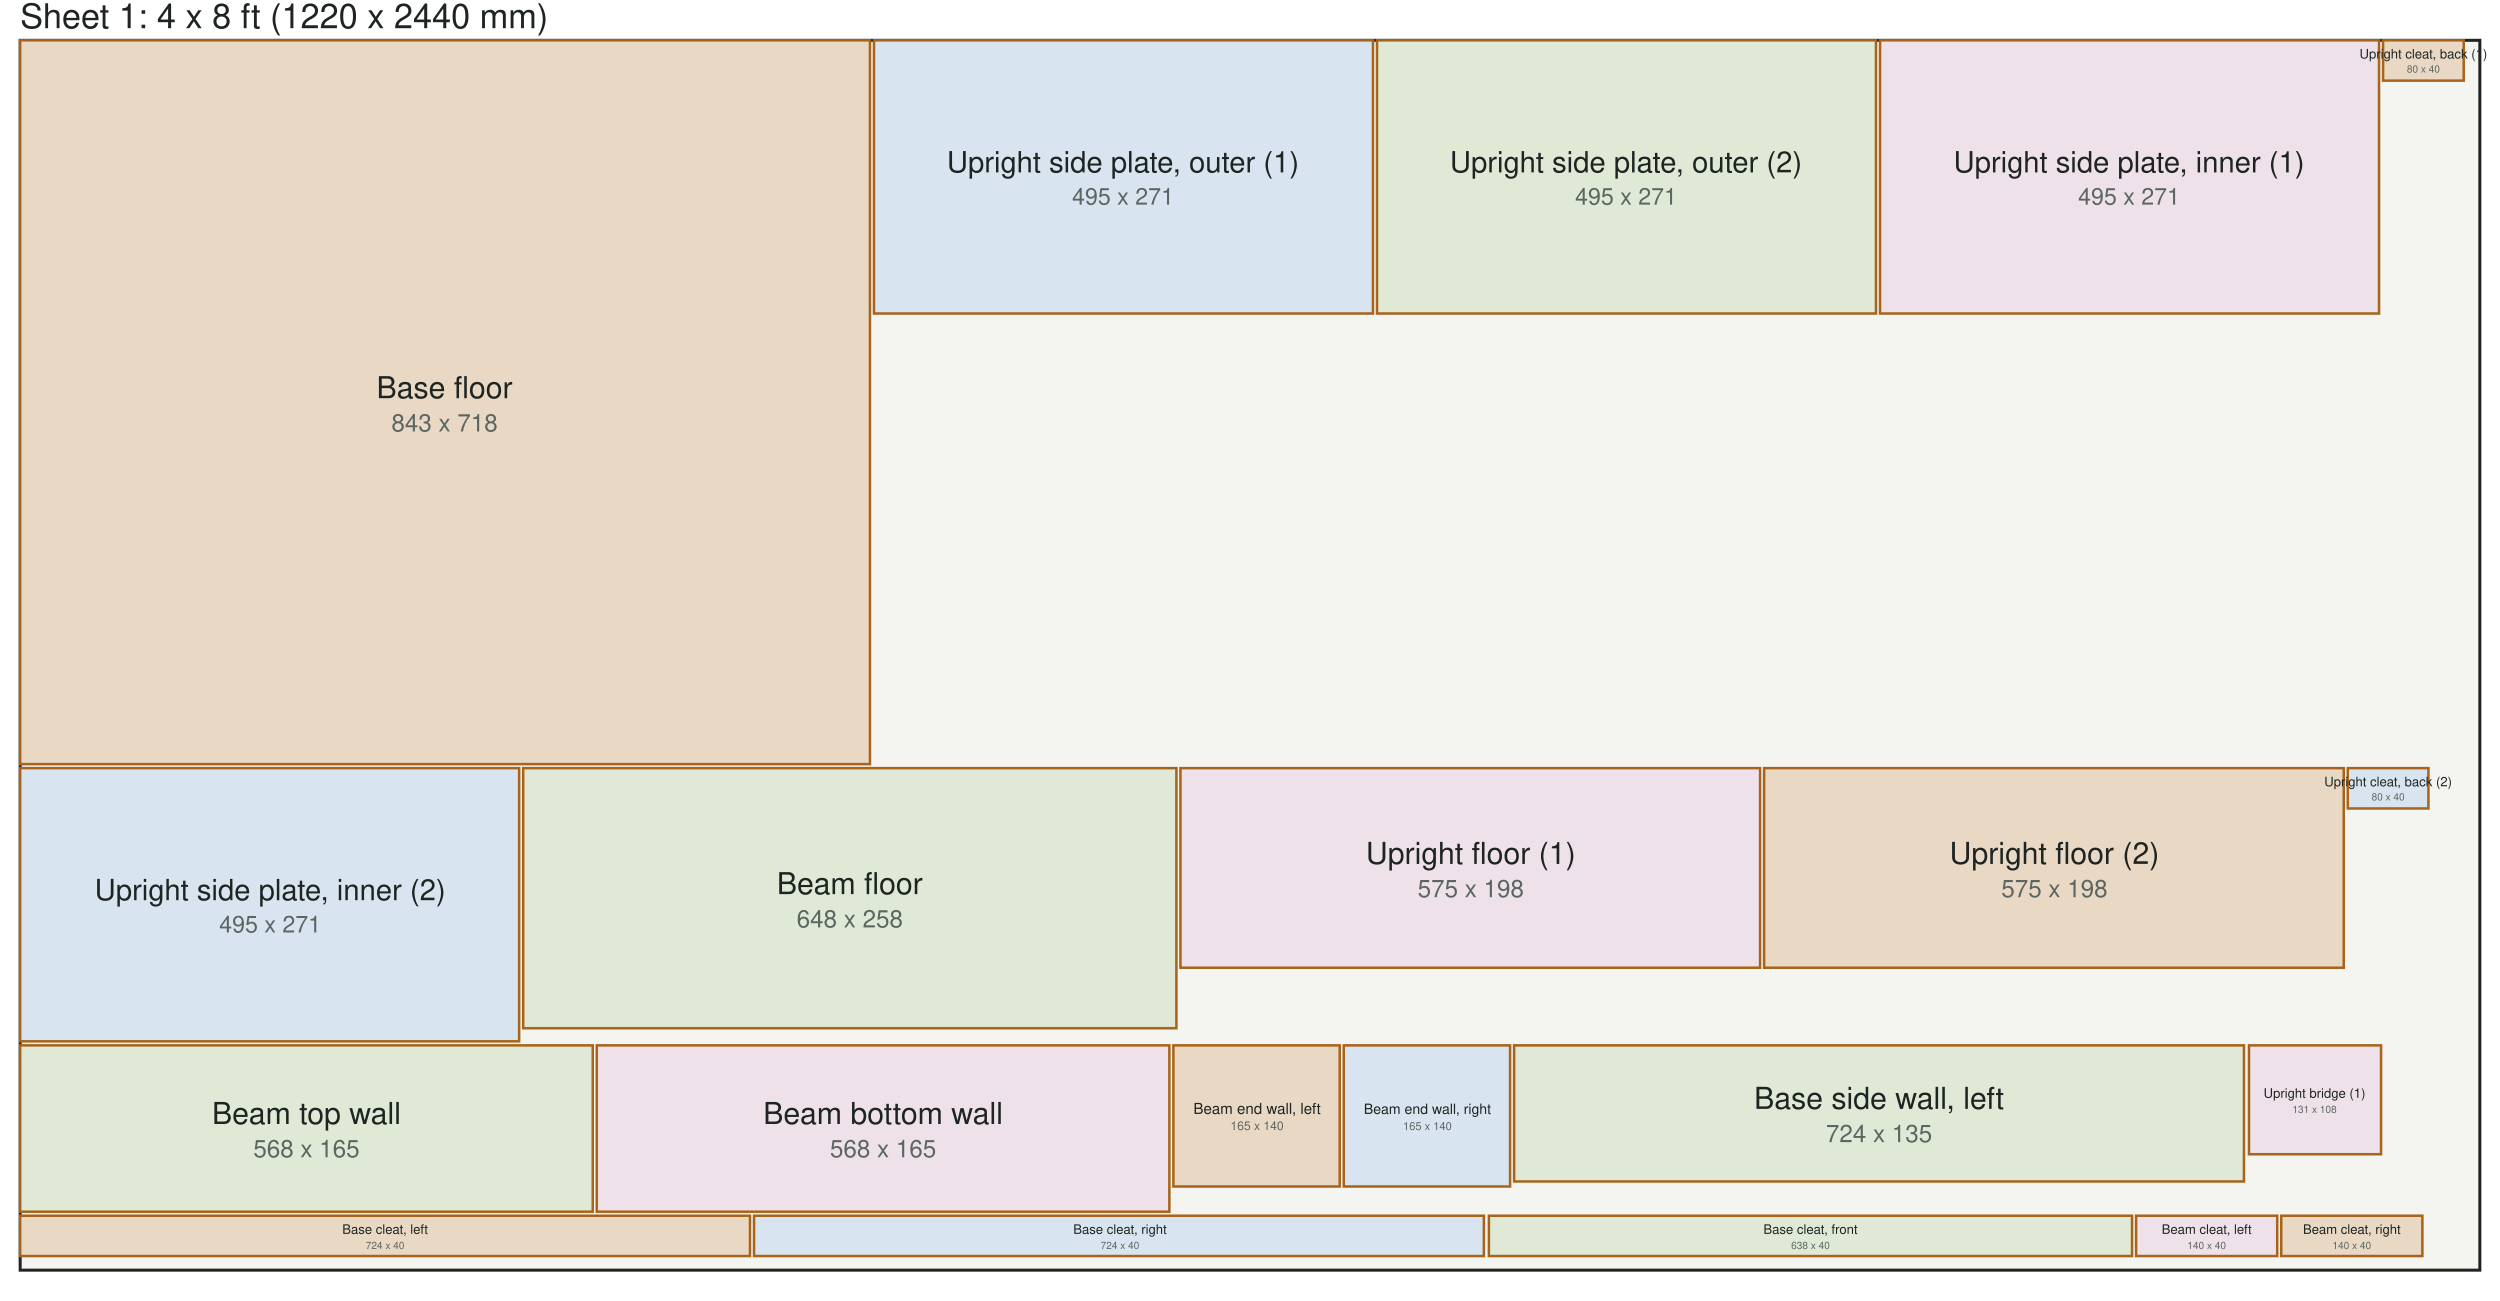
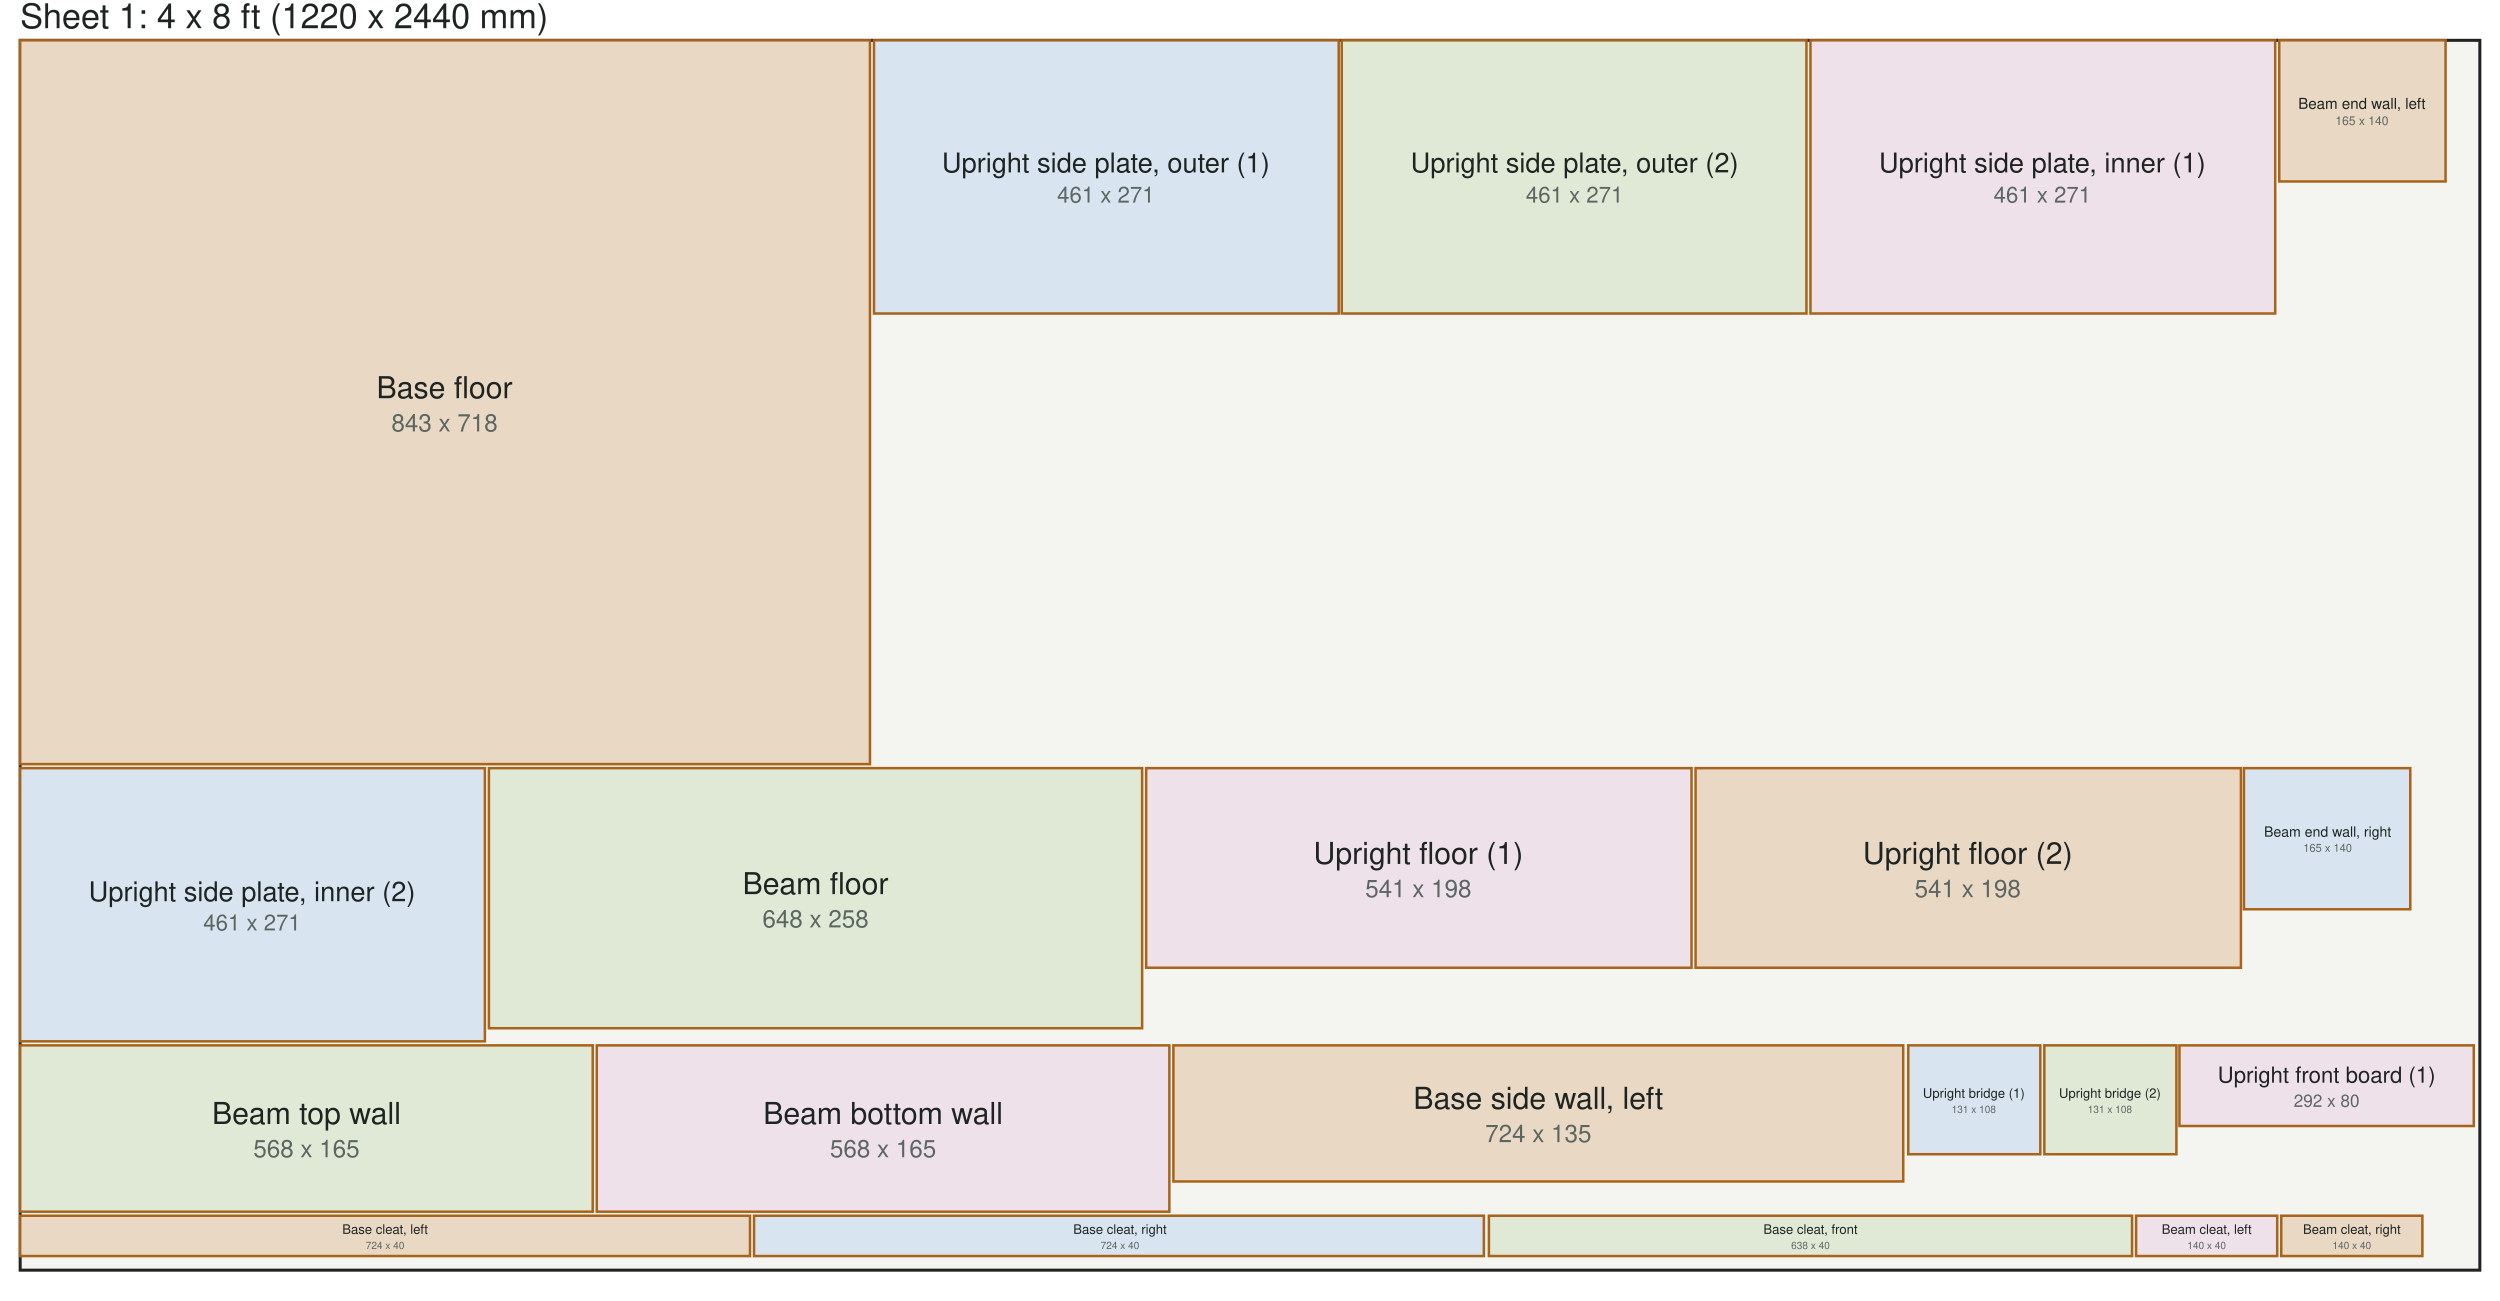
<svg xmlns="http://www.w3.org/2000/svg" viewBox="-20 -40 2480 1290" font-family="Helvetica, Arial, sans-serif">
  <text x="0" y="-12" font-size="34" fill="#1d2422">Sheet 1: 4 x 8 ft (1220 x 2440 mm)</text>
  <rect x="0" y="0" width="2440.0" height="1220.0" fill="#f4f4f1" stroke="#222" stroke-width="3" />
  <rect x="0" y="0" width="843" height="718" fill="#e9d8c4" stroke="#a8641a" stroke-width="2.5" />
  <text x="421" y="355" font-size="30" text-anchor="middle" fill="#1d2422">Base floor</text>
  <text x="421" y="388" font-size="24" text-anchor="middle" fill="#5b6662">843 x 718</text>
-   <rect x="847" y="0" width="495" height="271" fill="#d8e4ef" stroke="#a8641a" stroke-width="2.5" />
-   <text x="1094" y="131" font-size="29" text-anchor="middle" fill="#1d2422">Upright side plate, outer (1)</text>
-   <text x="1094" y="163" font-size="23" text-anchor="middle" fill="#5b6662">495 x 271</text>
-   <rect x="1346" y="0" width="495" height="271" fill="#dfe9d6" stroke="#a8641a" stroke-width="2.5" />
-   <text x="1593" y="131" font-size="29" text-anchor="middle" fill="#1d2422">Upright side plate, outer (2)</text>
-   <text x="1593" y="163" font-size="23" text-anchor="middle" fill="#5b6662">495 x 271</text>
-   <rect x="1845" y="0" width="495" height="271" fill="#efe1ea" stroke="#a8641a" stroke-width="2.5" />
-   <text x="2092" y="131" font-size="29" text-anchor="middle" fill="#1d2422">Upright side plate, inner (1)</text>
-   <text x="2092" y="163" font-size="23" text-anchor="middle" fill="#5b6662">495 x 271</text>
-   <rect x="2344" y="0" width="80" height="40" fill="#e9d8c4" stroke="#a8641a" stroke-width="2.5" />
-   <text x="2384" y="18" font-size="13" text-anchor="middle" fill="#1d2422">Upright cleat, back (1)</text>
-   <text x="2384" y="32" font-size="10" text-anchor="middle" fill="#5b6662">80 x 40</text>
-   <rect x="0" y="722" width="495" height="271" fill="#d8e4ef" stroke="#a8641a" stroke-width="2.5" />
-   <text x="248" y="853" font-size="29" text-anchor="middle" fill="#1d2422">Upright side plate, inner (2)</text>
-   <text x="248" y="885" font-size="23" text-anchor="middle" fill="#5b6662">495 x 271</text>
-   <rect x="499" y="722" width="648" height="258" fill="#dfe9d6" stroke="#a8641a" stroke-width="2.5" />
-   <text x="823" y="847" font-size="30" text-anchor="middle" fill="#1d2422">Beam floor</text>
-   <text x="823" y="880" font-size="24" text-anchor="middle" fill="#5b6662">648 x 258</text>
-   <rect x="1151" y="722" width="575" height="198" fill="#efe1ea" stroke="#a8641a" stroke-width="2.5" />
-   <text x="1439" y="817" font-size="30" text-anchor="middle" fill="#1d2422">Upright floor (1)</text>
-   <text x="1439" y="850" font-size="24" text-anchor="middle" fill="#5b6662">575 x 198</text>
-   <rect x="1730" y="722" width="575" height="198" fill="#e9d8c4" stroke="#a8641a" stroke-width="2.5" />
-   <text x="2018" y="817" font-size="30" text-anchor="middle" fill="#1d2422">Upright floor (2)</text>
-   <text x="2018" y="850" font-size="24" text-anchor="middle" fill="#5b6662">575 x 198</text>
-   <rect x="2309" y="722" width="80" height="40" fill="#d8e4ef" stroke="#a8641a" stroke-width="2.5" />
-   <text x="2349" y="740" font-size="13" text-anchor="middle" fill="#1d2422">Upright cleat, back (2)</text>
-   <text x="2349" y="754" font-size="10" text-anchor="middle" fill="#5b6662">80 x 40</text>
+   <rect x="847" y="0" width="461" height="271" fill="#d8e4ef" stroke="#a8641a" stroke-width="2.5" />
+   <text x="1077" y="131" font-size="27" text-anchor="middle" fill="#1d2422">Upright side plate, outer (1)</text>
+   <text x="1077" y="161" font-size="22" text-anchor="middle" fill="#5b6662">461 x 271</text>
+   <rect x="1311" y="0" width="461" height="271" fill="#dfe9d6" stroke="#a8641a" stroke-width="2.5" />
+   <text x="1542" y="131" font-size="27" text-anchor="middle" fill="#1d2422">Upright side plate, outer (2)</text>
+   <text x="1542" y="161" font-size="22" text-anchor="middle" fill="#5b6662">461 x 271</text>
+   <rect x="1776" y="0" width="461" height="271" fill="#efe1ea" stroke="#a8641a" stroke-width="2.5" />
+   <text x="2006" y="131" font-size="27" text-anchor="middle" fill="#1d2422">Upright side plate, inner (1)</text>
+   <text x="2006" y="161" font-size="22" text-anchor="middle" fill="#5b6662">461 x 271</text>
+   <rect x="2241" y="0" width="165" height="140" fill="#e9d8c4" stroke="#a8641a" stroke-width="2.5" />
+   <text x="2323" y="68" font-size="15" text-anchor="middle" fill="#1d2422">Beam end wall, left</text>
+   <text x="2323" y="84" font-size="12" text-anchor="middle" fill="#5b6662">165 x 140</text>
+   <rect x="0" y="722" width="461" height="271" fill="#d8e4ef" stroke="#a8641a" stroke-width="2.5" />
+   <text x="230" y="854" font-size="27" text-anchor="middle" fill="#1d2422">Upright side plate, inner (2)</text>
+   <text x="230" y="883" font-size="22" text-anchor="middle" fill="#5b6662">461 x 271</text>
+   <rect x="465" y="722" width="648" height="258" fill="#dfe9d6" stroke="#a8641a" stroke-width="2.5" />
+   <text x="789" y="847" font-size="30" text-anchor="middle" fill="#1d2422">Beam floor</text>
+   <text x="789" y="880" font-size="24" text-anchor="middle" fill="#5b6662">648 x 258</text>
+   <rect x="1117" y="722" width="541" height="198" fill="#efe1ea" stroke="#a8641a" stroke-width="2.5" />
+   <text x="1387" y="817" font-size="30" text-anchor="middle" fill="#1d2422">Upright floor (1)</text>
+   <text x="1387" y="850" font-size="24" text-anchor="middle" fill="#5b6662">541 x 198</text>
+   <rect x="1662" y="722" width="541" height="198" fill="#e9d8c4" stroke="#a8641a" stroke-width="2.5" />
+   <text x="1932" y="817" font-size="30" text-anchor="middle" fill="#1d2422">Upright floor (2)</text>
+   <text x="1932" y="850" font-size="24" text-anchor="middle" fill="#5b6662">541 x 198</text>
+   <rect x="2206" y="722" width="165" height="140" fill="#d8e4ef" stroke="#a8641a" stroke-width="2.5" />
+   <text x="2289" y="790" font-size="14" text-anchor="middle" fill="#1d2422">Beam end wall, right</text>
+   <text x="2289" y="805" font-size="11" text-anchor="middle" fill="#5b6662">165 x 140</text>
  <rect x="0" y="997" width="568" height="165" fill="#dfe9d6" stroke="#a8641a" stroke-width="2.5" />
  <text x="284" y="1075" font-size="30" text-anchor="middle" fill="#1d2422">Beam top wall</text>
  <text x="284" y="1108" font-size="24" text-anchor="middle" fill="#5b6662">568 x 165</text>
  <rect x="572" y="997" width="568" height="165" fill="#efe1ea" stroke="#a8641a" stroke-width="2.5" />
  <text x="856" y="1075" font-size="30" text-anchor="middle" fill="#1d2422">Beam bottom wall</text>
  <text x="856" y="1108" font-size="24" text-anchor="middle" fill="#5b6662">568 x 165</text>
-   <rect x="1144" y="997" width="165" height="140" fill="#e9d8c4" stroke="#a8641a" stroke-width="2.5" />
-   <text x="1227" y="1065" font-size="15" text-anchor="middle" fill="#1d2422">Beam end wall, left</text>
-   <text x="1227" y="1081" font-size="12" text-anchor="middle" fill="#5b6662">165 x 140</text>
-   <rect x="1313" y="997" width="165" height="140" fill="#d8e4ef" stroke="#a8641a" stroke-width="2.5" />
-   <text x="1396" y="1065" font-size="14" text-anchor="middle" fill="#1d2422">Beam end wall, right</text>
-   <text x="1396" y="1081" font-size="11" text-anchor="middle" fill="#5b6662">165 x 140</text>
-   <rect x="1482" y="997" width="724" height="135" fill="#dfe9d6" stroke="#a8641a" stroke-width="2.5" />
-   <text x="1844" y="1060" font-size="30" text-anchor="middle" fill="#1d2422">Base side wall, left</text>
-   <text x="1844" y="1093" font-size="24" text-anchor="middle" fill="#5b6662">724 x 135</text>
-   <rect x="2211" y="997" width="131" height="108" fill="#efe1ea" stroke="#a8641a" stroke-width="2.5" />
-   <text x="2276" y="1049" font-size="13" text-anchor="middle" fill="#1d2422">Upright bridge (1)</text>
-   <text x="2276" y="1064" font-size="10" text-anchor="middle" fill="#5b6662">131 x 108</text>
+   <rect x="1144" y="997" width="724" height="135" fill="#e9d8c4" stroke="#a8641a" stroke-width="2.5" />
+   <text x="1506" y="1060" font-size="30" text-anchor="middle" fill="#1d2422">Base side wall, left</text>
+   <text x="1506" y="1093" font-size="24" text-anchor="middle" fill="#5b6662">724 x 135</text>
+   <rect x="1873" y="997" width="131" height="108" fill="#d8e4ef" stroke="#a8641a" stroke-width="2.5" />
+   <text x="1938" y="1049" font-size="13" text-anchor="middle" fill="#1d2422">Upright bridge (1)</text>
+   <text x="1938" y="1064" font-size="10" text-anchor="middle" fill="#5b6662">131 x 108</text>
+   <rect x="2008" y="997" width="131" height="108" fill="#dfe9d6" stroke="#a8641a" stroke-width="2.5" />
+   <text x="2073" y="1049" font-size="13" text-anchor="middle" fill="#1d2422">Upright bridge (2)</text>
+   <text x="2073" y="1064" font-size="10" text-anchor="middle" fill="#5b6662">131 x 108</text>
+   <rect x="2142" y="997" width="292" height="80" fill="#efe1ea" stroke="#a8641a" stroke-width="2.5" />
+   <text x="2288" y="1034" font-size="22" text-anchor="middle" fill="#1d2422">Upright front board (1)</text>
+   <text x="2288" y="1058" font-size="17" text-anchor="middle" fill="#5b6662">292 x 80</text>
  <rect x="0" y="1166" width="724" height="40" fill="#e9d8c4" stroke="#a8641a" stroke-width="2.5" />
  <text x="362" y="1184" font-size="13" text-anchor="middle" fill="#1d2422">Base cleat, left</text>
  <text x="362" y="1199" font-size="10" text-anchor="middle" fill="#5b6662">724 x 40</text>
  <rect x="728" y="1166" width="724" height="40" fill="#d8e4ef" stroke="#a8641a" stroke-width="2.5" />
  <text x="1091" y="1184" font-size="13" text-anchor="middle" fill="#1d2422">Base cleat, right</text>
  <text x="1091" y="1199" font-size="10" text-anchor="middle" fill="#5b6662">724 x 40</text>
  <rect x="1457" y="1166" width="638" height="40" fill="#dfe9d6" stroke="#a8641a" stroke-width="2.5" />
  <text x="1776" y="1184" font-size="13" text-anchor="middle" fill="#1d2422">Base cleat, front</text>
  <text x="1776" y="1199" font-size="10" text-anchor="middle" fill="#5b6662">638 x 40</text>
  <rect x="2099" y="1166" width="140" height="40" fill="#efe1ea" stroke="#a8641a" stroke-width="2.5" />
  <text x="2169" y="1184" font-size="13" text-anchor="middle" fill="#1d2422">Beam cleat, left</text>
  <text x="2169" y="1199" font-size="10" text-anchor="middle" fill="#5b6662">140 x 40</text>
  <rect x="2243" y="1166" width="140" height="40" fill="#e9d8c4" stroke="#a8641a" stroke-width="2.5" />
  <text x="2313" y="1184" font-size="13" text-anchor="middle" fill="#1d2422">Beam cleat, right</text>
  <text x="2313" y="1199" font-size="10" text-anchor="middle" fill="#5b6662">140 x 40</text>
</svg>
